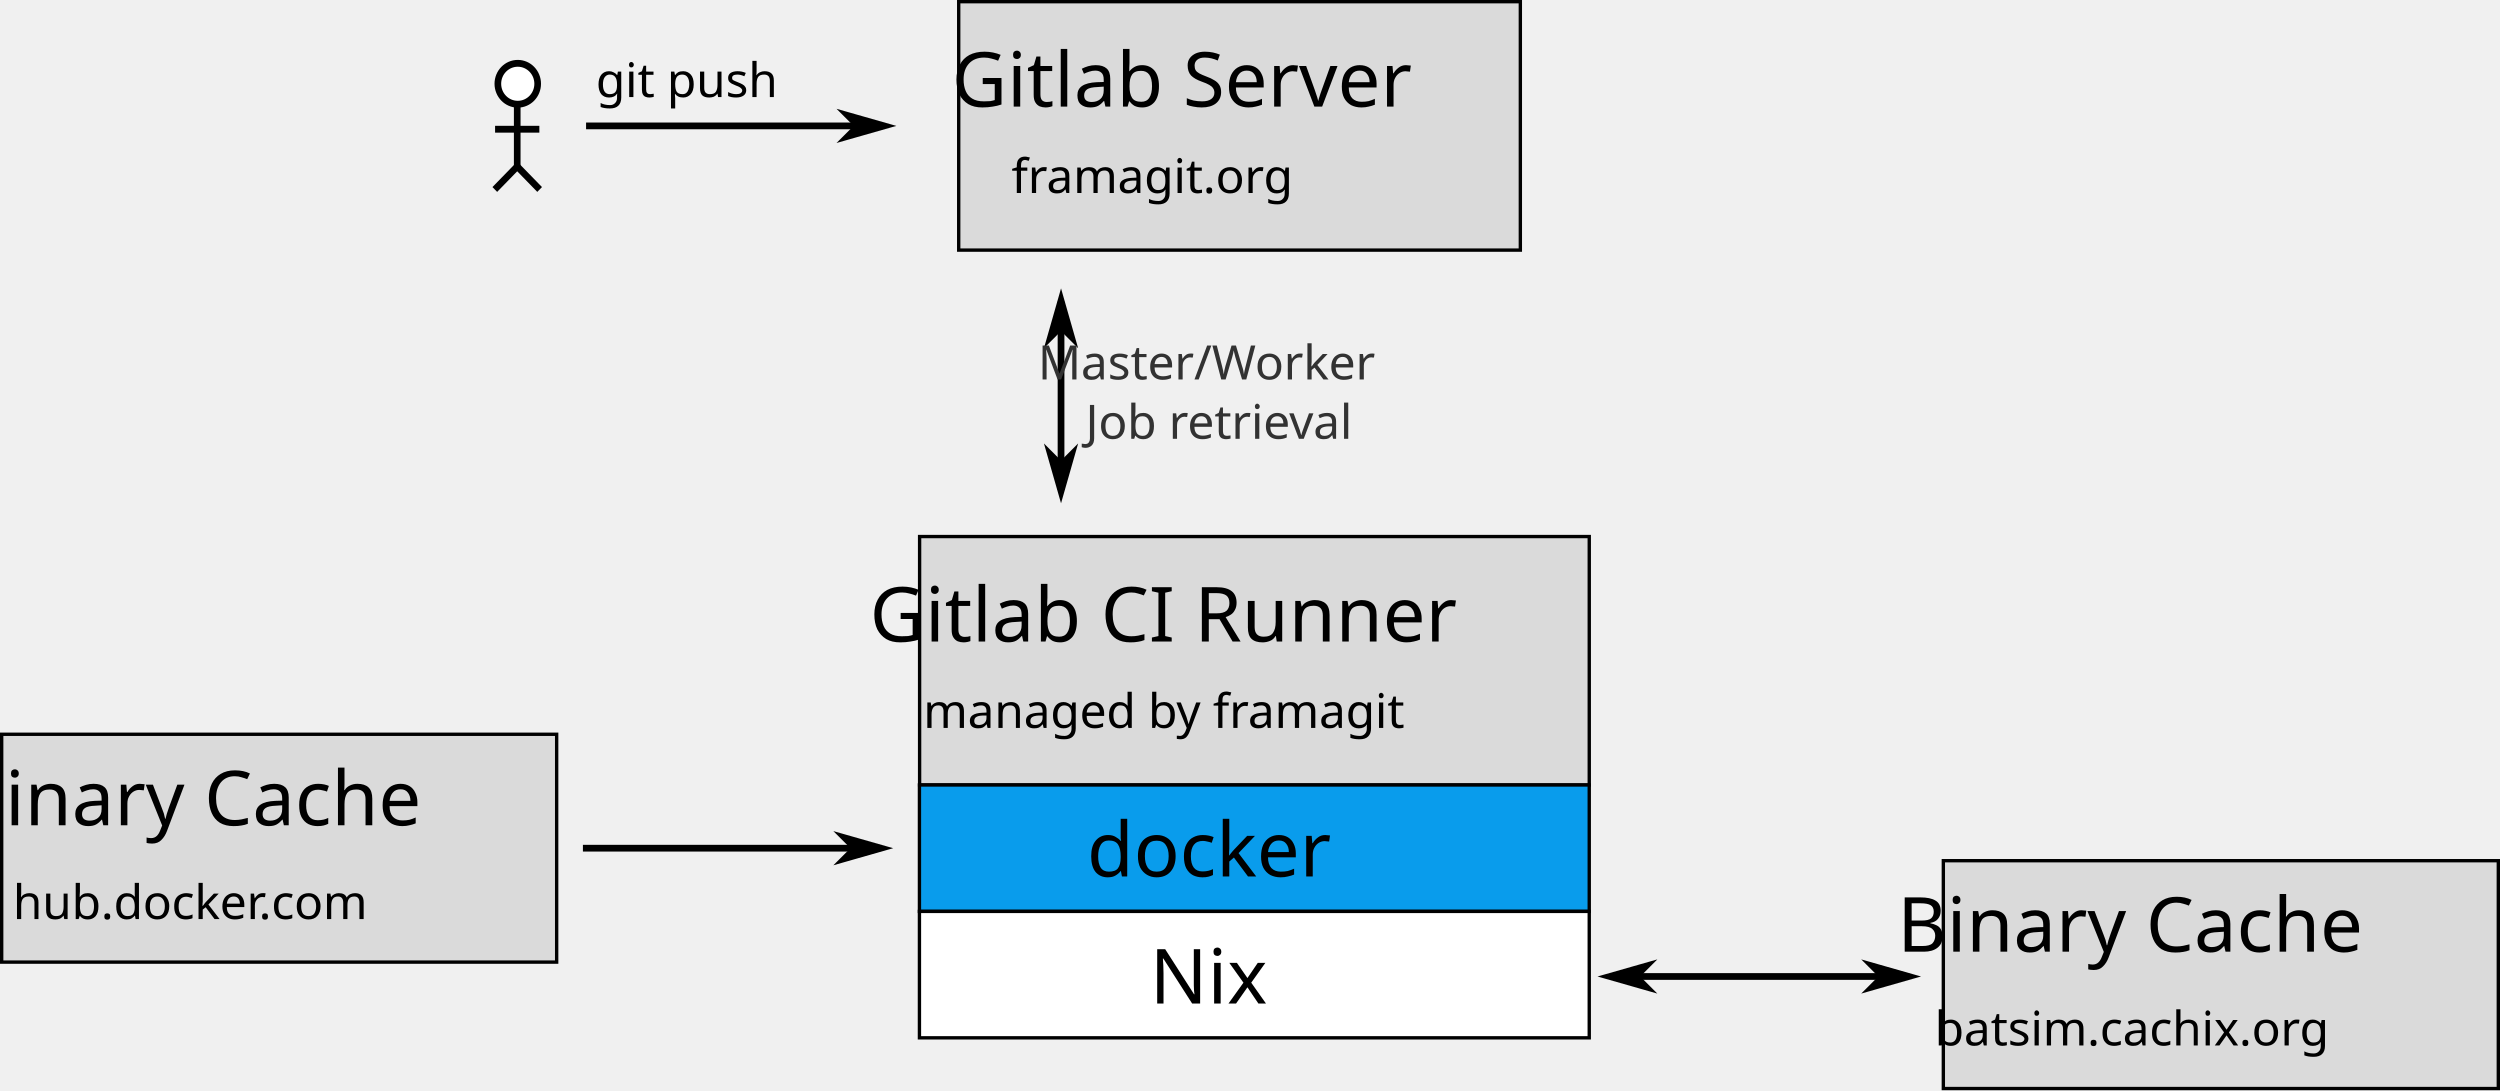
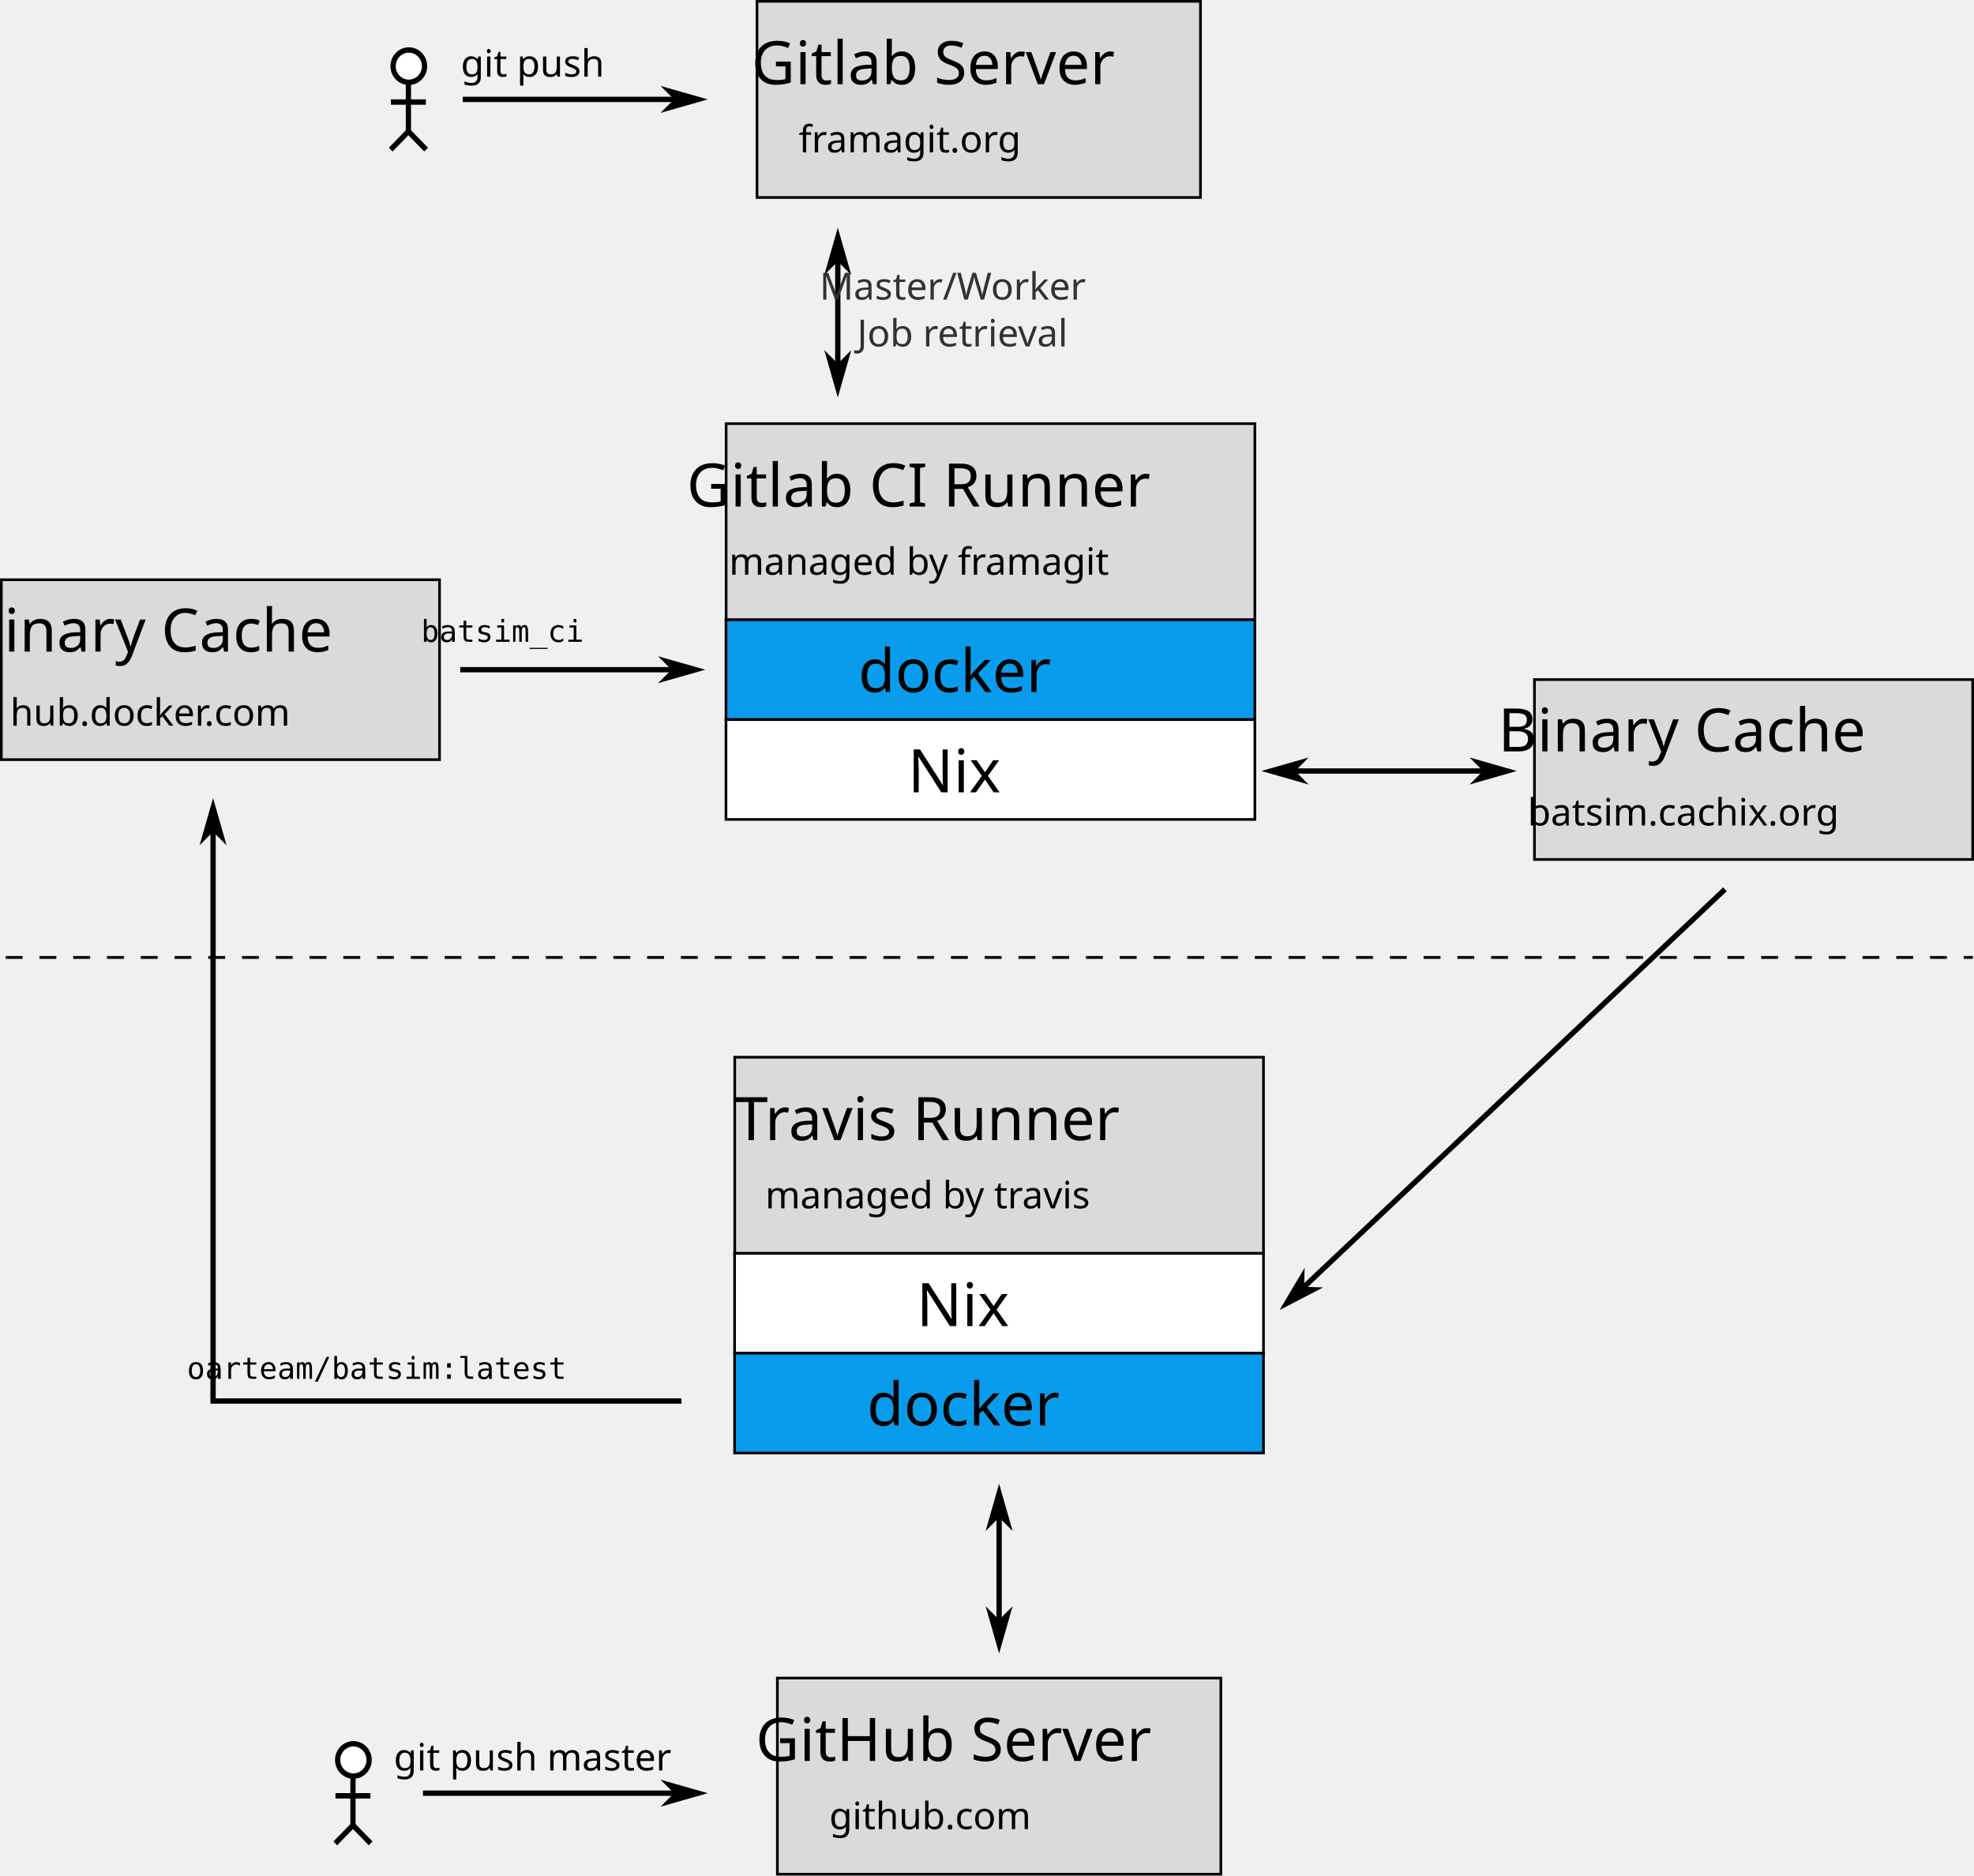
- <svg xmlns="http://www.w3.org/2000/svg" width="185.589mm" height="80.933mm" viewBox="0 0 185.589 80.933" version="1.1" id="svg8">
+ <svg xmlns="http://www.w3.org/2000/svg" width="185.589mm" height="176.34mm" viewBox="0 0 185.589 176.34" version="1.1" id="svg8">
  <defs id="defs2">
+     <marker style="overflow:visible" id="marker4575" refX="0" refY="0" orient="auto">
+       <path transform="matrix(-0.4,0,0,-0.4,-4,0)" style="fill:#000000;fill-opacity:1;fill-rule:evenodd;stroke:#000000;stroke-width:1pt;stroke-opacity:1" d="M 0,0 5,-5 -12.5,0 5,5 Z" id="path4573" />
+     </marker>
    <marker style="overflow:visible" id="marker5584" refX="0" refY="0" orient="auto">
      <path transform="matrix(0.4,0,0,0.4,4,0)" style="fill:#000000;fill-opacity:1;fill-rule:evenodd;stroke:#000000;stroke-width:1pt;stroke-opacity:1" d="M 0,0 5,-5 -12.5,0 5,5 Z" id="path5582" />
    </marker>
    <marker orient="auto" refY="0" refX="0" id="Arrow1Mstart" style="overflow:visible">
      <path id="path4607" d="M 0,0 5,-5 -12.5,0 5,5 Z" style="fill:#000000;fill-opacity:1;fill-rule:evenodd;stroke:#000000;stroke-width:1pt;stroke-opacity:1" transform="matrix(0.4,0,0,0.4,4,0)" />
    </marker>
    <marker orient="auto" refY="0" refX="0" id="marker4925" style="overflow:visible">
      <path id="path4923" d="M 0,0 5,-5 -12.5,0 5,5 Z" style="fill:#000000;fill-opacity:1;fill-rule:evenodd;stroke:#000000;stroke-width:1pt;stroke-opacity:1" transform="matrix(-0.4,0,0,-0.4,-4,0)" />
    </marker>
    <marker orient="auto" refY="0" refX="0" id="Arrow1Mend" style="overflow:visible">
      <path id="path4610" d="M 0,0 5,-5 -12.5,0 5,5 Z" style="fill:#000000;fill-opacity:1;fill-rule:evenodd;stroke:#000000;stroke-width:1pt;stroke-opacity:1" transform="matrix(-0.4,0,0,-0.4,-4,0)" />
    </marker>
    <marker orient="auto" refY="0" refX="0" id="Arrow1Lend" style="overflow:visible">
      <path id="path4604" d="M 0,0 5,-5 -12.5,0 5,5 Z" style="fill:#000000;fill-opacity:1;fill-rule:evenodd;stroke:#000000;stroke-width:1pt;stroke-opacity:1" transform="matrix(-0.8,0,0,-0.8,-10,0)" />
    </marker>
    <marker orient="auto" refY="0" refX="0" id="Arrow1Mend-9" style="overflow:visible">
      <path id="path4610-1" d="M 0,0 5,-5 -12.5,0 5,5 Z" style="fill:#000000;fill-opacity:1;fill-rule:evenodd;stroke:#000000;stroke-width:1pt;stroke-opacity:1" transform="matrix(-0.4,0,0,-0.4,-4,0)" />
    </marker>
    <marker orient="auto" refY="0" refX="0" id="Arrow1Mend-9-7" style="overflow:visible">
      <path id="path4610-1-0" d="M 0,0 5,-5 -12.5,0 5,5 Z" style="fill:#000000;fill-opacity:1;fill-rule:evenodd;stroke:#000000;stroke-width:1pt;stroke-opacity:1" transform="matrix(-0.4,0,0,-0.4,-4,0)" />
+     </marker>
+     <marker orient="auto" refY="0" refX="0" id="Arrow1Mend-2" style="overflow:visible">
+       <path id="path4610-9" d="M 0,0 5,-5 -12.5,0 5,5 Z" style="fill:#000000;fill-opacity:1;fill-rule:evenodd;stroke:#000000;stroke-width:1pt;stroke-opacity:1" transform="matrix(-0.4,0,0,-0.4,-4,0)" />
+     </marker>
+     <marker orient="auto" refY="0" refX="0" id="Arrow1Mend-93" style="overflow:visible">
+       <path id="path4610-6" d="M 0,0 5,-5 -12.5,0 5,5 Z" style="fill:#000000;fill-opacity:1;fill-rule:evenodd;stroke:#000000;stroke-width:1pt;stroke-opacity:1" transform="matrix(-0.4,0,0,-0.4,-4,0)" />
+     </marker>
+     <marker orient="auto" refY="0" refX="0" id="Arrow1Mend-1" style="overflow:visible">
+       <path id="path4610-8" d="M 0,0 5,-5 -12.5,0 5,5 Z" style="fill:#000000;fill-opacity:1;fill-rule:evenodd;stroke:#000000;stroke-width:1pt;stroke-opacity:1" transform="matrix(-0.4,0,0,-0.4,-4,0)" />
+     </marker>
+     <marker orient="auto" refY="0" refX="0" id="Arrow1Mend-9-6" style="overflow:visible">
+       <path id="path4610-1-1" d="M 0,0 5,-5 -12.5,0 5,5 Z" style="fill:#000000;fill-opacity:1;fill-rule:evenodd;stroke:#000000;stroke-width:1pt;stroke-opacity:1" transform="matrix(-0.4,0,0,-0.4,-4,0)" />
+     </marker>
+     <marker orient="auto" refY="0" refX="0" id="Arrow1Mend-9-5" style="overflow:visible">
+       <path id="path4610-1-6" d="M 0,0 5,-5 -12.5,0 5,5 Z" style="fill:#000000;fill-opacity:1;fill-rule:evenodd;stroke:#000000;stroke-width:1pt;stroke-opacity:1" transform="matrix(-0.4,0,0,-0.4,-4,0)" />
+     </marker>
+     <marker orient="auto" refY="0" refX="0" id="Arrow1Mstart-7" style="overflow:visible">
+       <path id="path4607-4" d="M 0,0 5,-5 -12.5,0 5,5 Z" style="fill:#000000;fill-opacity:1;fill-rule:evenodd;stroke:#000000;stroke-width:1pt;stroke-opacity:1" transform="matrix(0.4,0,0,0.4,4,0)" />
+     </marker>
+     <marker orient="auto" refY="0" refX="0" id="marker4925-5" style="overflow:visible">
+       <path id="path4923-2" d="M 0,0 5,-5 -12.5,0 5,5 Z" style="fill:#000000;fill-opacity:1;fill-rule:evenodd;stroke:#000000;stroke-width:1pt;stroke-opacity:1" transform="matrix(-0.4,0,0,-0.4,-4,0)" />
    </marker>
  </defs>
  <g id="layer1" transform="translate(-10.08036,-5.283945)">
    <g id="g4593" transform="translate(51.06314,53.77007)">
      <rect y="15.408" x="103.282" height="16.914" width="41.199" id="rect4585" style="fill:#dadada;fill-opacity:1;stroke:#000000;stroke-width:0.25;stroke-miterlimit:4;stroke-dasharray:none;stroke-opacity:1" />
      <g transform="translate(0.636686,0.421588)" id="g4559">
        <text xml:space="preserve" style="font-style:normal;font-weight:normal;font-size:5.644px;line-height:1.25;font-family:sans-serif;letter-spacing:0px;word-spacing:0px;fill:#000000;fill-opacity:1;stroke:none;stroke-width:0.265" x="123.118" y="21.74" id="text24">
          <tspan id="tspan22" x="123.118" y="21.74" style="text-align:center;text-anchor:middle;stroke-width:0.265">Binary Cache</tspan>
        </text>
        <text xml:space="preserve" style="font-style:normal;font-weight:normal;font-size:5.644px;line-height:1.25;font-family:sans-serif;letter-spacing:0px;word-spacing:0px;fill:#000000;fill-opacity:1;stroke:none;stroke-width:0.265" x="123.245" y="28.701" id="text28">
          <tspan id="tspan26" x="123.245" y="28.701" style="font-size:3.528px;text-align:center;text-anchor:middle;stroke-width:0.265">batsim.cachix.org</tspan>
        </text>
      </g>
    </g>
    <g id="g4583" transform="translate(49.71213,-9.087164)">
      <rect style="fill:#dadada;fill-opacity:1;stroke:#000000;stroke-width:0.25;stroke-miterlimit:4;stroke-dasharray:none;stroke-opacity:1" y="14.496" x="31.538" height="18.442" width="41.694" id="rect38" />
      <g transform="translate(0.7060331,0.5746118)" id="g4553">
        <text xml:space="preserve" style="font-style:normal;font-weight:normal;font-size:3.528px;line-height:1.25;font-family:sans-serif;letter-spacing:0px;word-spacing:0px;fill:#000000;fill-opacity:1;stroke:none;stroke-width:0.265" x="51.523" y="21.712" id="text12">
          <tspan id="tspan10" x="51.523" y="21.712" style="font-size:5.644px;text-align:center;text-anchor:middle;stroke-width:0.265">Gitlab Server</tspan>
        </text>
        <text xml:space="preserve" style="font-style:normal;font-weight:normal;font-size:5.644px;line-height:1.25;font-family:sans-serif;letter-spacing:0px;word-spacing:0px;fill:#000000;fill-opacity:1;stroke:none;stroke-width:0.265" x="51.799" y="28.127" id="text32">
          <tspan id="tspan30" x="51.799" y="28.127" style="font-size:3.528px;text-align:center;text-anchor:middle;stroke-width:0.265">framagit.org</tspan>
        </text>
      </g>
    </g>
    <g id="g4575" transform="translate(79.51268,-10.95805)">
      <rect y="56.073" x="-1.165" height="18.442" width="49.712" id="rect4567" style="fill:#dadada;fill-opacity:1;stroke:#000000;stroke-width:0.25;stroke-miterlimit:4;stroke-dasharray:none;stroke-opacity:1" />
      <g transform="translate(16.45607,41.57738)" id="g4565">
        <text xml:space="preserve" style="font-style:normal;font-weight:normal;font-size:5.644px;line-height:1.25;font-family:sans-serif;letter-spacing:0px;word-spacing:0px;fill:#000000;fill-opacity:1;stroke:none;stroke-width:0.265" x="7.079" y="22.287" id="text20">
          <tspan id="tspan18" x="7.079" y="22.287" style="text-align:center;text-anchor:middle;stroke-width:0.265">Gitlab CI Runner</tspan>
        </text>
        <text xml:space="preserve" style="font-style:normal;font-weight:normal;font-size:5.644px;line-height:1.25;font-family:sans-serif;text-align:center;letter-spacing:0px;word-spacing:0px;text-anchor:middle;fill:#000000;fill-opacity:1;stroke:none;stroke-width:0.265" x="7.117" y="28.701" id="text36">
          <tspan id="tspan34" x="7.117" y="28.701" style="font-size:3.528px;stroke-width:0.265">managed by framagit</tspan>
        </text>
      </g>
    </g>
-     <text xml:space="preserve" style="font-style:normal;font-weight:normal;font-size:3.528px;line-height:1.25;font-family:sans-serif;text-align:center;letter-spacing:0px;word-spacing:0px;text-anchor:middle;fill:#000000;fill-opacity:1;stroke:none;stroke-width:0.265" x="63.364" y="12.492" id="text4597">
-       <tspan id="tspan4595" x="63.364" y="12.492" style="stroke-width:0.265">git push</tspan>
-     </text>
-     <path style="fill:none;stroke:#000000;stroke-width:0.5;stroke-linecap:butt;stroke-linejoin:miter;stroke-miterlimit:4;stroke-dasharray:none;stroke-opacity:1;marker-end:url(#Arrow1Mend)" d="M 53.588,14.63 H 75.637" id="path4599" />
+     <g id="g963">
+       <text id="text4597" y="12.492" x="63.364" style="font-style:normal;font-weight:normal;font-size:3.528px;line-height:1.25;font-family:sans-serif;text-align:center;letter-spacing:0px;word-spacing:0px;text-anchor:middle;fill:#000000;fill-opacity:1;stroke:none;stroke-width:0.265" xml:space="preserve">
+         <tspan style="stroke-width:0.265" y="12.492" x="63.364" id="tspan4595">git push</tspan>
+       </text>
+       <path id="path4599" d="M 53.588,14.63 H 75.637" style="fill:none;stroke:#000000;stroke-width:0.5;stroke-linecap:butt;stroke-linejoin:miter;stroke-miterlimit:4;stroke-dasharray:none;stroke-opacity:1;marker-end:url(#Arrow1Mend)" />
+     </g>
    <g id="g5083" transform="translate(37.44201,-9.087164)">
      <path id="path4921" d="M 51.405,36.763 V 50.749" style="fill:none;stroke:#000000;stroke-width:0.5;stroke-linecap:butt;stroke-linejoin:miter;stroke-miterlimit:4;stroke-dasharray:none;stroke-opacity:1;marker-start:url(#Arrow1Mstart);marker-end:url(#marker4925)" />
      <text id="text5003" y="42.538" x="66.335" style="font-style:normal;font-weight:normal;font-size:3.528px;line-height:1.25;font-family:sans-serif;text-align:center;letter-spacing:0px;word-spacing:0px;text-anchor:middle;fill:#323232;fill-opacity:1;stroke:none;stroke-width:0.265" xml:space="preserve">
        <tspan style="fill:#323232;fill-opacity:1;stroke-width:0.265" y="42.538" x="66.335" id="tspan5001">Master/Worker</tspan>
        <tspan id="tspan5005" style="fill:#323232;fill-opacity:1;stroke-width:0.265" y="46.948" x="66.335">Job retrieval</tspan>
      </text>
    </g>
    <g id="g5141" transform="translate(49.71214,-9.087164)">
      <rect y="72.644" x="28.623" height="9.385" width="49.724" id="rect5085" style="fill:#099cec;fill-opacity:1;stroke:#000000;stroke-width:0.25;stroke-miterlimit:4;stroke-dasharray:none;stroke-opacity:1" />
      <text id="text5112" y="79.441" x="53.332" style="font-style:normal;font-weight:normal;font-size:3.528px;line-height:1.25;font-family:sans-serif;text-align:center;letter-spacing:0px;word-spacing:0px;text-anchor:middle;fill:#000000;fill-opacity:1;stroke:none;stroke-width:0.265" xml:space="preserve">
        <tspan style="font-size:5.644px;stroke-width:0.265" y="79.441" x="53.332" id="tspan5110">docker</tspan>
      </text>
    </g>
    <g id="g5136" transform="translate(49.71213,-9.087164)">
      <rect y="82.03" x="28.623" height="9.385" width="49.724" id="rect5085-3" style="fill:#ffffff;fill-opacity:1;stroke:#000000;stroke-width:0.25;stroke-miterlimit:4;stroke-dasharray:none;stroke-opacity:1" />
      <text id="text5131" y="88.866" x="53.301" style="font-style:normal;font-weight:normal;font-size:3.528px;line-height:1.25;font-family:sans-serif;text-align:center;letter-spacing:0px;word-spacing:0px;text-anchor:middle;fill:#000000;fill-opacity:1;stroke:none;stroke-width:0.265" xml:space="preserve">
        <tspan style="font-size:5.644px;stroke-width:0.265" y="88.866" x="53.301" id="tspan5129">Nix</tspan>
      </text>
    </g>
    <g id="g4593-6" transform="translate(-93.07664,44.38475)">
      <rect y="15.408" x="103.282" height="16.914" width="41.199" id="rect4585-7" style="fill:#dadada;fill-opacity:1;stroke:#000000;stroke-width:0.25;stroke-miterlimit:4;stroke-dasharray:none;stroke-opacity:1" />
      <g transform="translate(0.636686,0.421588)" id="g4559-5">
        <text xml:space="preserve" style="font-style:normal;font-weight:normal;font-size:5.644px;line-height:1.25;font-family:sans-serif;letter-spacing:0px;word-spacing:0px;fill:#000000;fill-opacity:1;stroke:none;stroke-width:0.265" x="123.118" y="21.74" id="text24-3">
          <tspan id="tspan22-5" x="123.118" y="21.74" style="text-align:center;text-anchor:middle;stroke-width:0.265">Binary Cache</tspan>
        </text>
        <text xml:space="preserve" style="font-style:normal;font-weight:normal;font-size:5.644px;line-height:1.25;font-family:sans-serif;letter-spacing:0px;word-spacing:0px;fill:#000000;fill-opacity:1;stroke:none;stroke-width:0.265" x="123.245" y="28.701" id="text28-6">
          <tspan id="tspan26-2" x="123.245" y="28.701" style="font-size:3.528px;text-align:center;text-anchor:middle;stroke-width:0.265">hub.docker.com</tspan>
        </text>
      </g>
    </g>
    <path style="fill:none;stroke:#000000;stroke-width:0.5;stroke-linecap:butt;stroke-linejoin:miter;stroke-miterlimit:4;stroke-dasharray:none;stroke-opacity:1;marker-end:url(#Arrow1Mend-9)" d="M 53.353,68.25 H 75.402" id="path4599-2" />
    <path style="fill:none;stroke:#000000;stroke-width:0.5;stroke-linecap:butt;stroke-linejoin:miter;stroke-miterlimit:4;stroke-dasharray:none;stroke-opacity:1;marker-start:url(#marker5584);marker-end:url(#Arrow1Mend-9-7)" d="M 129.657,77.774 H 151.706" id="path4599-2-9" />
    <g id="g5687" transform="matrix(0.6148007,0,0,0.6313685,24.52674,6.484747)" style="stroke-width:1.605">
      <circle r="2.405" cy="7.948" cx="39.021" id="path5652" style="fill:#ffffff;fill-opacity:1;stroke:#000000;stroke-width:0.803;stroke-miterlimit:4;stroke-dasharray:none;stroke-opacity:1" />
      <path id="path5656" d="m 38.955,10.22 v 7.417" style="fill:none;stroke:#000000;stroke-width:0.803;stroke-linecap:butt;stroke-linejoin:miter;stroke-miterlimit:4;stroke-dasharray:none;stroke-opacity:1" />
      <path id="path5658" d="m 36.282,13.293 h 5.345" style="fill:none;stroke:#000000;stroke-width:0.803;stroke-linecap:butt;stroke-linejoin:miter;stroke-miterlimit:4;stroke-dasharray:none;stroke-opacity:1" />
      <g transform="translate(0.03340748)" id="g5679" style="stroke-width:1.605">
        <path style="fill:none;stroke:#000000;stroke-width:0.803;stroke-linecap:butt;stroke-linejoin:miter;stroke-miterlimit:4;stroke-dasharray:none;stroke-opacity:1" d="m 38.955,17.637 -2.74,2.74" id="path5660" />
        <path style="fill:none;stroke:#000000;stroke-width:0.803;stroke-linecap:butt;stroke-linejoin:miter;stroke-miterlimit:4;stroke-dasharray:none;stroke-opacity:1" d="m 38.888,17.637 2.74,2.74" id="path5660-3" />
      </g>
    </g>
+     <g id="g4583-7" transform="translate(51.62857,148.5611)">
+       <rect style="fill:#dadada;fill-opacity:1;stroke:#000000;stroke-width:0.25;stroke-miterlimit:4;stroke-dasharray:none;stroke-opacity:1" y="14.496" x="31.538" height="18.442" width="41.694" id="rect38-9" />
+       <g transform="translate(0.7060331,0.5746118)" id="g4553-2">
+         <text xml:space="preserve" style="font-style:normal;font-weight:normal;font-size:3.528px;line-height:1.25;font-family:sans-serif;letter-spacing:0px;word-spacing:0px;fill:#000000;fill-opacity:1;stroke:none;stroke-width:0.265" x="51.523" y="21.712" id="text12-0">
+           <tspan id="tspan10-2" x="51.523" y="21.712" style="font-size:5.644px;text-align:center;text-anchor:middle;stroke-width:0.265">GitHub Server</tspan>
+         </text>
+         <text xml:space="preserve" style="font-style:normal;font-weight:normal;font-size:5.644px;line-height:1.25;font-family:sans-serif;letter-spacing:0px;word-spacing:0px;fill:#000000;fill-opacity:1;stroke:none;stroke-width:0.265" x="51.799" y="28.127" id="text32-3">
+           <tspan id="tspan30-7" x="51.799" y="28.127" style="font-size:3.528px;text-align:center;text-anchor:middle;stroke-width:0.265">github.com</tspan>
+         </text>
+       </g>
+     </g>
+     <g transform="translate(-1e-6,159.2519)" id="g963-5">
+       <text id="text4597-9" y="12.492" x="63.364" style="font-style:normal;font-weight:normal;font-size:3.528px;line-height:1.25;font-family:sans-serif;text-align:center;letter-spacing:0px;word-spacing:0px;text-anchor:middle;fill:#000000;fill-opacity:1;stroke:none;stroke-width:0.265" xml:space="preserve">
+         <tspan style="stroke-width:0.265" y="12.492" x="63.364" id="tspan4595-2">git push master</tspan>
+       </text>
+       <path id="path4599-28" d="m 49.846,14.63 25.792,0" style="fill:none;stroke:#000000;stroke-width:0.5;stroke-linecap:butt;stroke-linejoin:miter;stroke-miterlimit:4;stroke-dasharray:none;stroke-opacity:1;marker-end:url(#Arrow1Mend-1)" />
+     </g>
+     <g id="g5687-9" transform="matrix(0.6148007,0,0,0.6313685,19.31498,165.7366)" style="stroke-width:1.605">
+       <circle r="2.405" cy="7.948" cx="39.021" id="path5652-7" style="fill:#ffffff;fill-opacity:1;stroke:#000000;stroke-width:0.803;stroke-miterlimit:4;stroke-dasharray:none;stroke-opacity:1" />
+       <path id="path5656-3" d="m 38.955,10.22 v 7.417" style="fill:none;stroke:#000000;stroke-width:0.803;stroke-linecap:butt;stroke-linejoin:miter;stroke-miterlimit:4;stroke-dasharray:none;stroke-opacity:1" />
+       <path id="path5658-6" d="m 36.282,13.293 h 5.345" style="fill:none;stroke:#000000;stroke-width:0.803;stroke-linecap:butt;stroke-linejoin:miter;stroke-miterlimit:4;stroke-dasharray:none;stroke-opacity:1" />
+       <g transform="translate(0.03340748)" id="g5679-1" style="stroke-width:1.605">
+         <path style="fill:none;stroke:#000000;stroke-width:0.803;stroke-linecap:butt;stroke-linejoin:miter;stroke-miterlimit:4;stroke-dasharray:none;stroke-opacity:1" d="m 38.955,17.637 -2.74,2.74" id="path5660-2" />
+         <path style="fill:none;stroke:#000000;stroke-width:0.803;stroke-linecap:butt;stroke-linejoin:miter;stroke-miterlimit:4;stroke-dasharray:none;stroke-opacity:1" d="m 38.888,17.637 2.74,2.74" id="path5660-3-9" />
+       </g>
+     </g>
+     <g id="g4575-1" transform="translate(80.32273,48.61268)">
+       <rect y="56.073" x="-1.165" height="18.442" width="49.712" id="rect4567-9" style="fill:#dadada;fill-opacity:1;stroke:#000000;stroke-width:0.25;stroke-miterlimit:4;stroke-dasharray:none;stroke-opacity:1" />
+       <g transform="translate(16.45607,41.57738)" id="g4565-4">
+         <text xml:space="preserve" style="font-style:normal;font-weight:normal;font-size:5.644px;line-height:1.25;font-family:sans-serif;letter-spacing:0px;word-spacing:0px;fill:#000000;fill-opacity:1;stroke:none;stroke-width:0.265" x="7.079" y="22.287" id="text20-7">
+           <tspan id="tspan18-8" x="7.079" y="22.287" style="text-align:center;text-anchor:middle;stroke-width:0.265">Travis Runner</tspan>
+         </text>
+         <text xml:space="preserve" style="font-style:normal;font-weight:normal;font-size:5.644px;line-height:1.25;font-family:sans-serif;text-align:center;letter-spacing:0px;word-spacing:0px;text-anchor:middle;fill:#000000;fill-opacity:1;stroke:none;stroke-width:0.265" x="7.117" y="28.701" id="text36-4">
+           <tspan id="tspan34-5" x="7.117" y="28.701" style="font-size:3.528px;stroke-width:0.265">managed by travis</tspan>
+         </text>
+       </g>
+     </g>
+     <g id="g5136-6" transform="translate(50.52217,41.09824)">
+       <rect y="82.03" x="28.623" height="9.385" width="49.724" id="rect5085-3-3" style="fill:#ffffff;fill-opacity:1;stroke:#000000;stroke-width:0.25;stroke-miterlimit:4;stroke-dasharray:none;stroke-opacity:1" />
+       <text id="text5131-2" y="88.866" x="53.301" style="font-style:normal;font-weight:normal;font-size:3.528px;line-height:1.25;font-family:sans-serif;text-align:center;letter-spacing:0px;word-spacing:0px;text-anchor:middle;fill:#000000;fill-opacity:1;stroke:none;stroke-width:0.265" xml:space="preserve">
+         <tspan style="font-size:5.644px;stroke-width:0.265" y="88.866" x="53.301" id="tspan5129-0">Nix</tspan>
+       </text>
+     </g>
+     <path style="fill:none;stroke:#000000;stroke-width:0.5;stroke-linecap:butt;stroke-linejoin:miter;stroke-miterlimit:4;stroke-dasharray:none;stroke-opacity:1;marker-end:url(#Arrow1Mend-9-6)" d="M 172.252,88.899 131.096,127.779" id="path4599-2-5" />
+     <g id="g5141-5" transform="translate(50.52217,59.86888)">
+       <rect y="72.644" x="28.623" height="9.385" width="49.724" id="rect5085-4" style="fill:#099cec;fill-opacity:1;stroke:#000000;stroke-width:0.25;stroke-miterlimit:4;stroke-dasharray:none;stroke-opacity:1" />
+       <text id="text5112-7" y="79.441" x="53.332" style="font-style:normal;font-weight:normal;font-size:3.528px;line-height:1.25;font-family:sans-serif;text-align:center;letter-spacing:0px;word-spacing:0px;text-anchor:middle;fill:#000000;fill-opacity:1;stroke:none;stroke-width:0.265" xml:space="preserve">
+         <tspan style="font-size:5.644px;stroke-width:0.265" y="79.441" x="53.332" id="tspan5110-6">docker</tspan>
+       </text>
+     </g>
+     <path style="fill:none;stroke:#000000;stroke-width:0.5;stroke-linecap:butt;stroke-linejoin:miter;stroke-miterlimit:4;stroke-dasharray:none;stroke-opacity:1;marker-end:url(#marker4575)" d="M 74.147,137.01 H 30.113 V 81.304" id="path4553" />
+     <path style="fill:none;stroke:#000000;stroke-width:0.265;stroke-linecap:butt;stroke-linejoin:miter;stroke-miterlimit:4;stroke-dasharray:1.587, 1.587;stroke-dashoffset:0;stroke-opacity:1" d="M 10.615,95.304 H 195.565" id="path4739" />
+     <g id="g5083-5" transform="translate(52.60863,109.0114)">
+       <path id="path4921-4" d="M 51.405,36.763 V 50.749" style="fill:none;stroke:#000000;stroke-width:0.5;stroke-linecap:butt;stroke-linejoin:miter;stroke-miterlimit:4;stroke-dasharray:none;stroke-opacity:1;marker-start:url(#Arrow1Mstart-7);marker-end:url(#marker4925-5)" />
+     </g>
+     <text xml:space="preserve" style="font-style:normal;font-weight:normal;font-size:4.233px;line-height:1.25;font-family:sans-serif;text-align:start;letter-spacing:0px;word-spacing:0px;text-anchor:start;fill:#000000;fill-opacity:1;stroke:none;stroke-width:0.265" x="160.553" y="15.115" id="text5154">
+       <tspan id="tspan5152" x="160.553" y="18.86" style="stroke-width:0.265" />
+     </text>
+     <text xml:space="preserve" style="font-style:normal;font-weight:normal;font-size:4.233px;line-height:1.25;font-family:sans-serif;text-align:start;letter-spacing:0px;word-spacing:0px;text-anchor:start;fill:#000000;fill-opacity:1;stroke:none;stroke-width:0.265" x="14.624" y="41.04" id="text5158">
+       <tspan id="tspan5156" x="14.624" y="44.786" style="stroke-width:0.265" />
+     </text>
+     <text xml:space="preserve" style="font-style:normal;font-weight:normal;font-size:4.233px;line-height:1.25;font-family:sans-serif;text-align:start;letter-spacing:0px;word-spacing:0px;text-anchor:start;fill:#000000;fill-opacity:1;stroke:none;stroke-width:0.265" x="56.585" y="63.09" id="text5162">
+       <tspan id="tspan5160" x="56.585" y="66.835" style="stroke-width:0.265" />
+     </text>
+     <text xml:space="preserve" style="font-style:normal;font-variant:normal;font-weight:normal;font-stretch:normal;font-size:4.233px;line-height:1.25;font-family:monospace;-inkscape-font-specification:monospace;text-align:start;letter-spacing:0px;word-spacing:0px;text-anchor:start;fill:#000000;fill-opacity:1;stroke:none;stroke-width:0.265" x="63.692" y="65.629" id="text5166">
+       <tspan id="tspan5164" x="63.692" y="65.629" style="font-size:2.822px;text-align:center;text-anchor:middle;stroke-width:0.265">batsim_ci</tspan>
+     </text>
+     <text xml:space="preserve" style="font-style:normal;font-variant:normal;font-weight:normal;font-stretch:normal;font-size:4.233px;line-height:1.25;font-family:monospace;-inkscape-font-specification:monospace;text-align:start;letter-spacing:0px;word-spacing:0px;text-anchor:start;fill:#000000;fill-opacity:1;stroke:none;stroke-width:0.265" x="51.872" y="134.923" id="text5166-7">
+       <tspan id="tspan5164-2" x="51.872" y="134.923" style="font-size:2.822px;text-align:center;text-anchor:middle;stroke-width:0.265">oarteam/batsim:latest</tspan>
+     </text>
  </g>
</svg>
